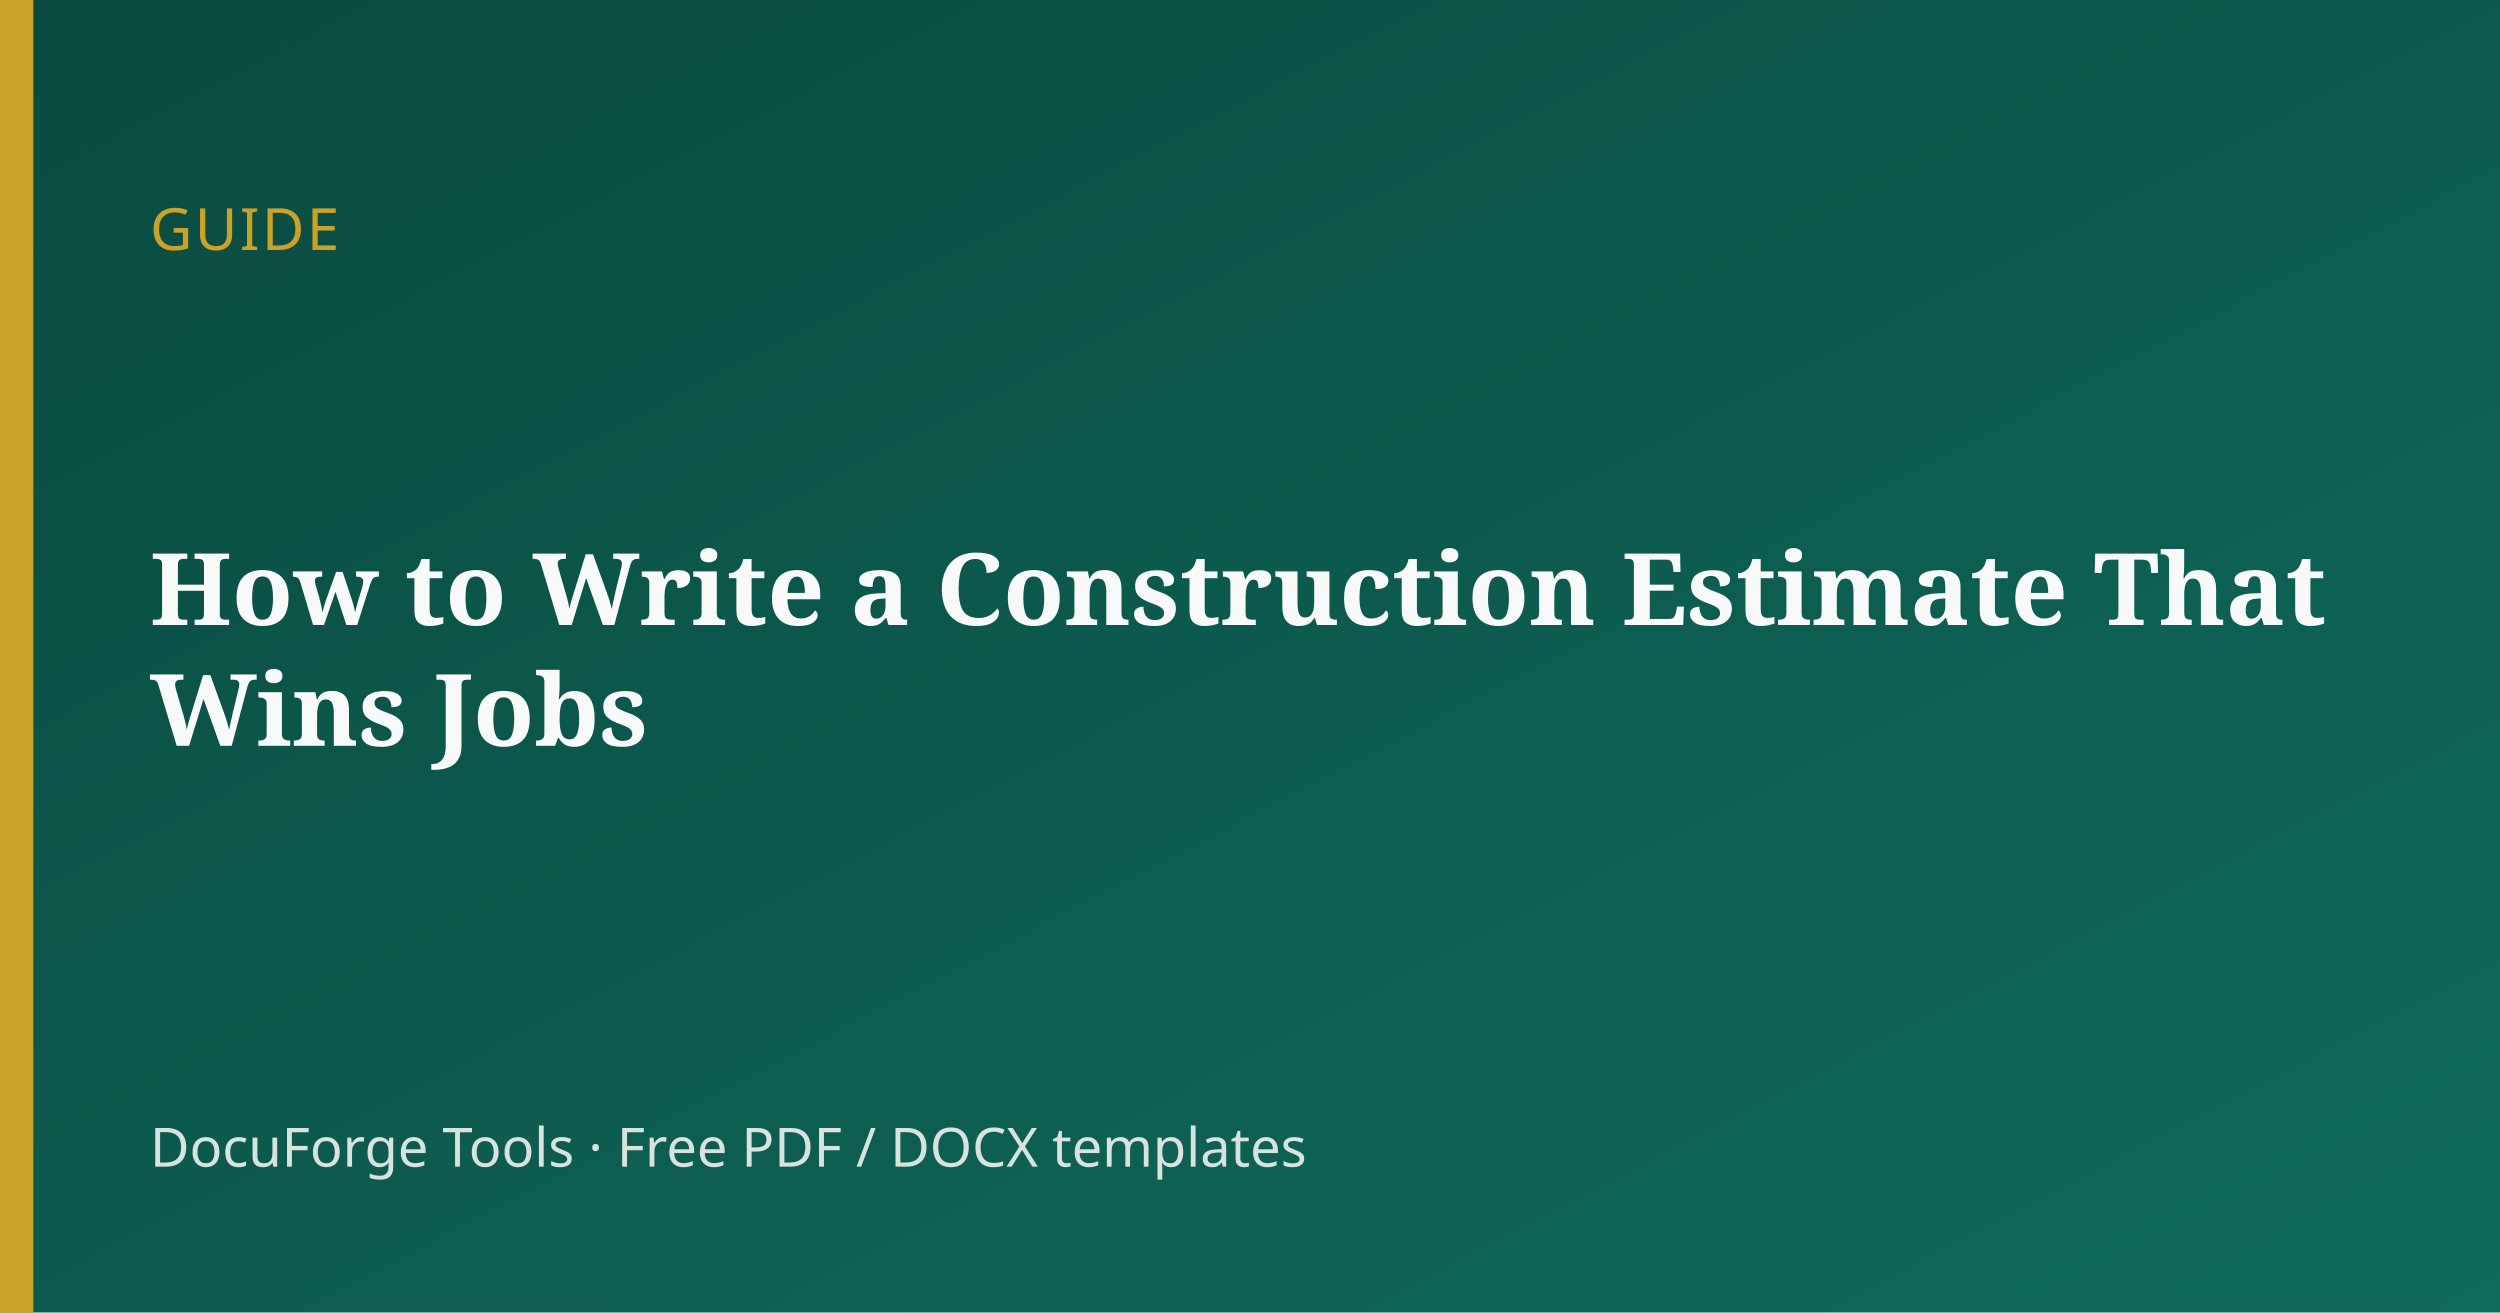
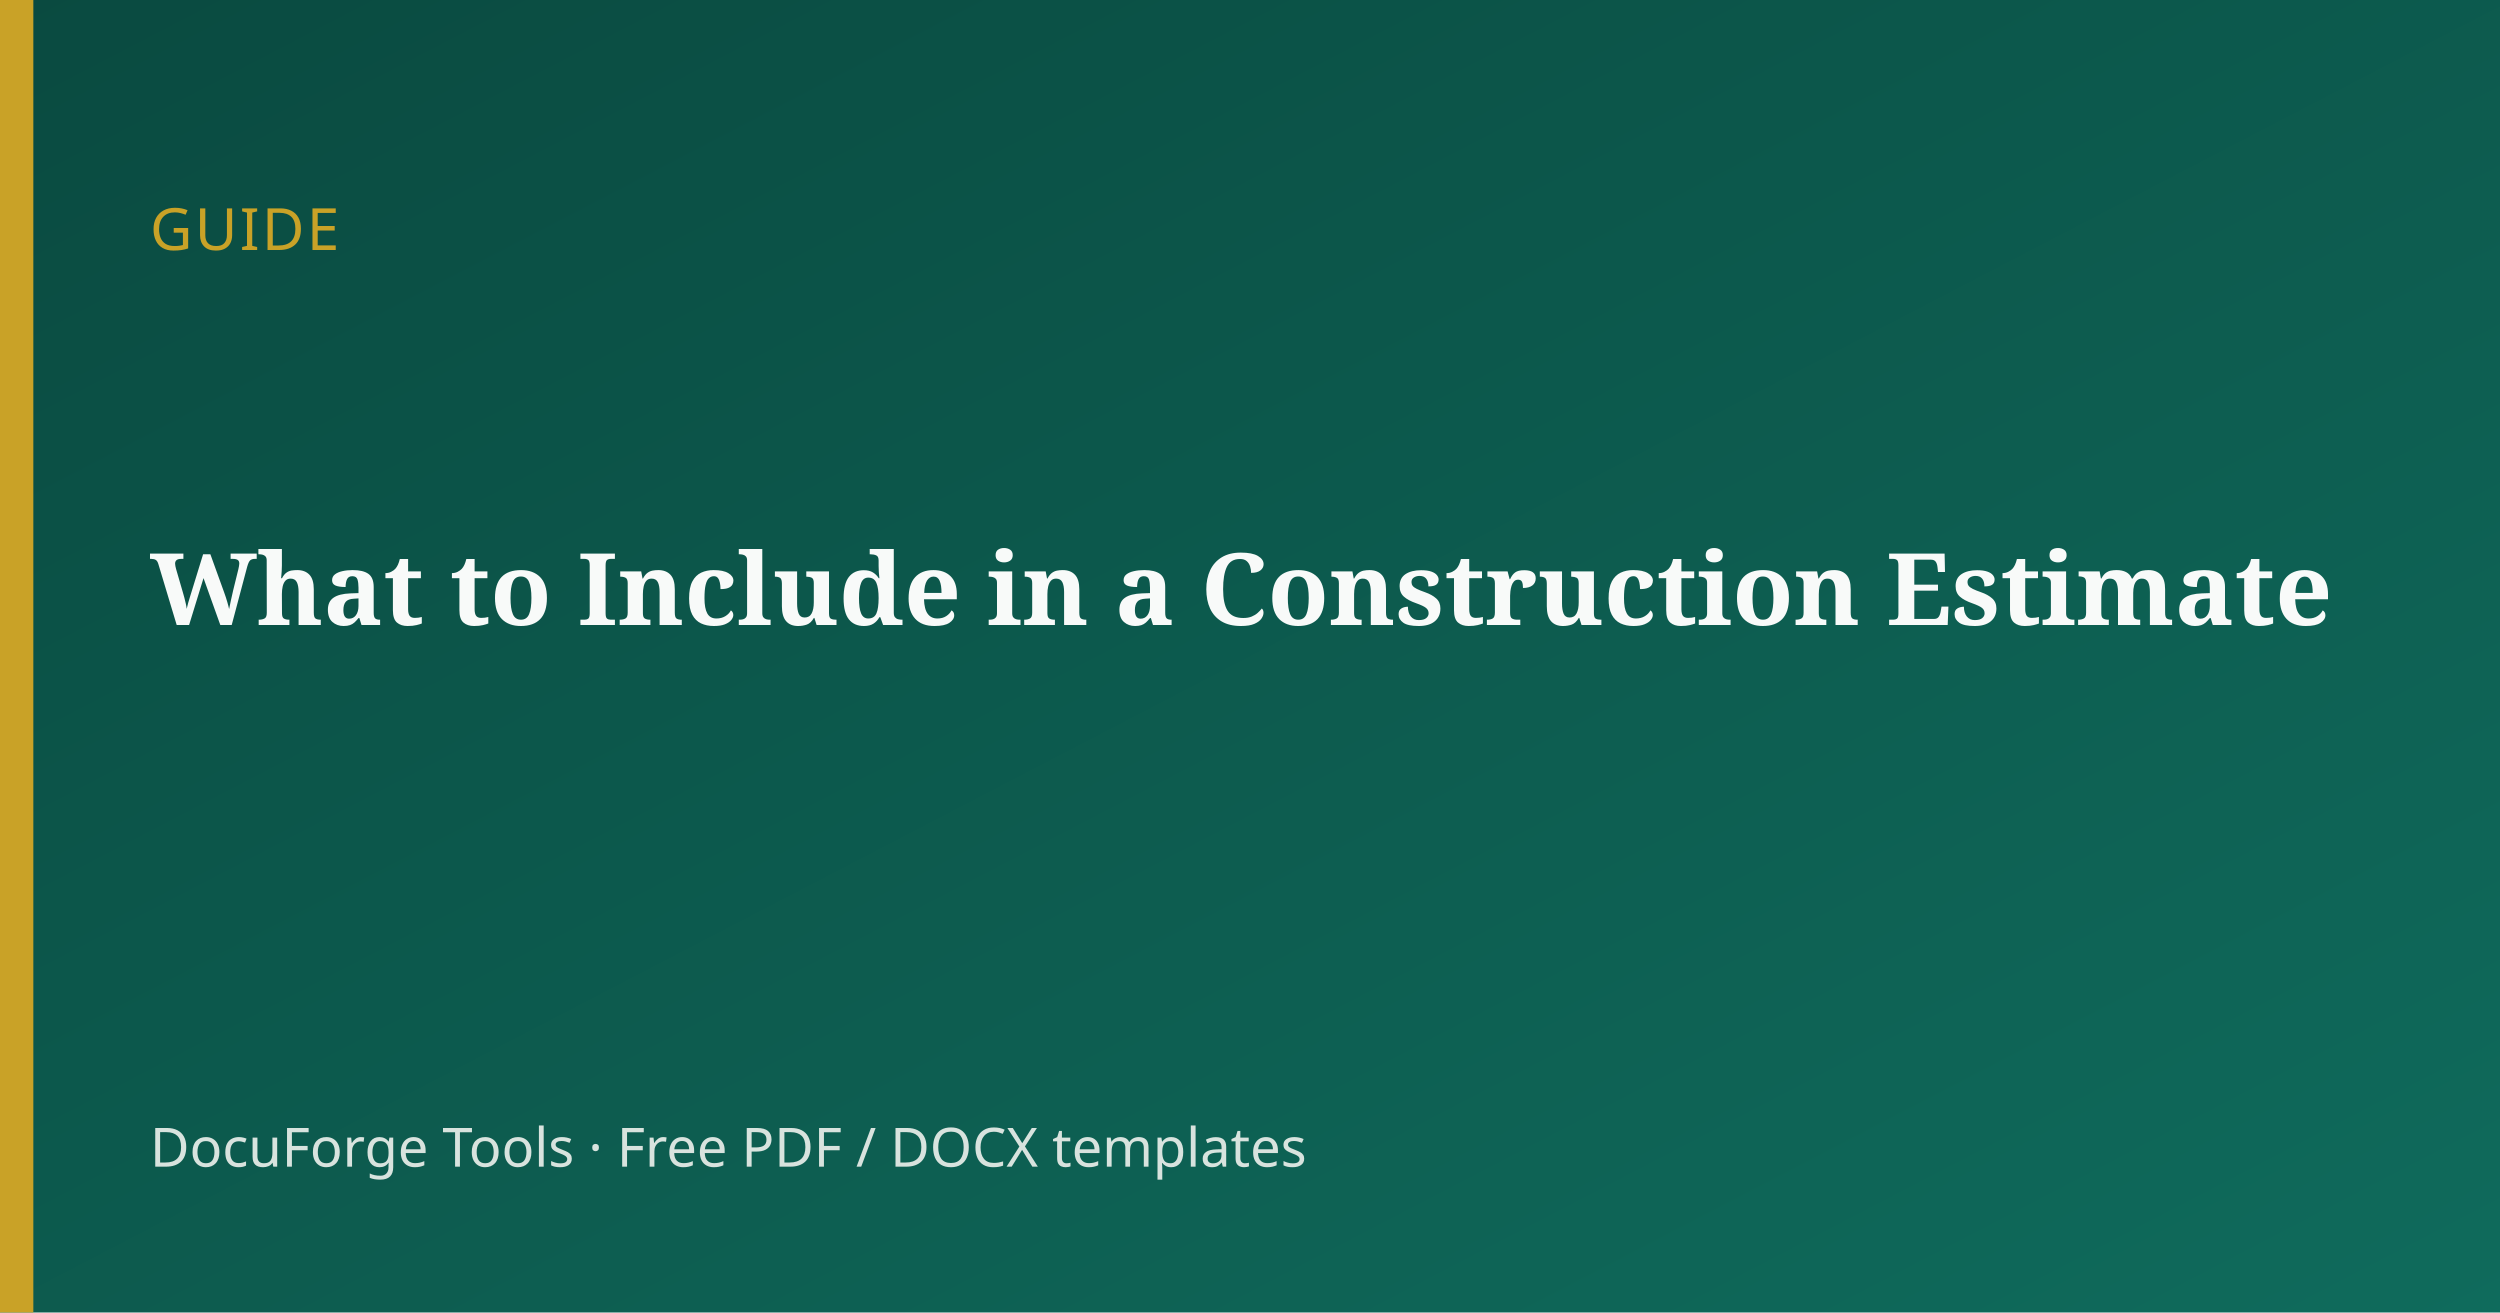
<svg xmlns="http://www.w3.org/2000/svg" width="1200" height="630" viewBox="0 0 1200 630" role="img">
  <defs>
    <linearGradient id="bg" x1="0" y1="0" x2="1" y2="1">
      <stop offset="0%" stop-color="#0a4a40" />
      <stop offset="100%" stop-color="#0f6b5c" />
    </linearGradient>
  </defs>
  <rect width="1200" height="630" fill="url(#bg)" />
  <rect x="0" y="0" width="16" height="630" fill="#c9a227" />
  <text x="72" y="120" fill="#c9a227" font-family="system-ui,sans-serif" font-size="28" letter-spacing="0.04em">GUIDE</text>
-   <text x="72" y="300" fill="#f8faf9" font-family="Georgia, serif" font-size="48" font-weight="700">How to Write a Construction Estimate That</text>
-   <text x="72" y="358" fill="#f8faf9" font-family="Georgia, serif" font-size="48" font-weight="700">Wins Jobs</text>
+   <text x="72" y="300" fill="#f8faf9" font-family="Georgia, serif" font-size="48" font-weight="700">What to Include in a Construction Estimate</text>
  <text x="72" y="560" fill="#d8e3de" font-family="system-ui,sans-serif" font-size="26">DocuForge Tools · Free PDF / DOCX templates</text>
</svg>
